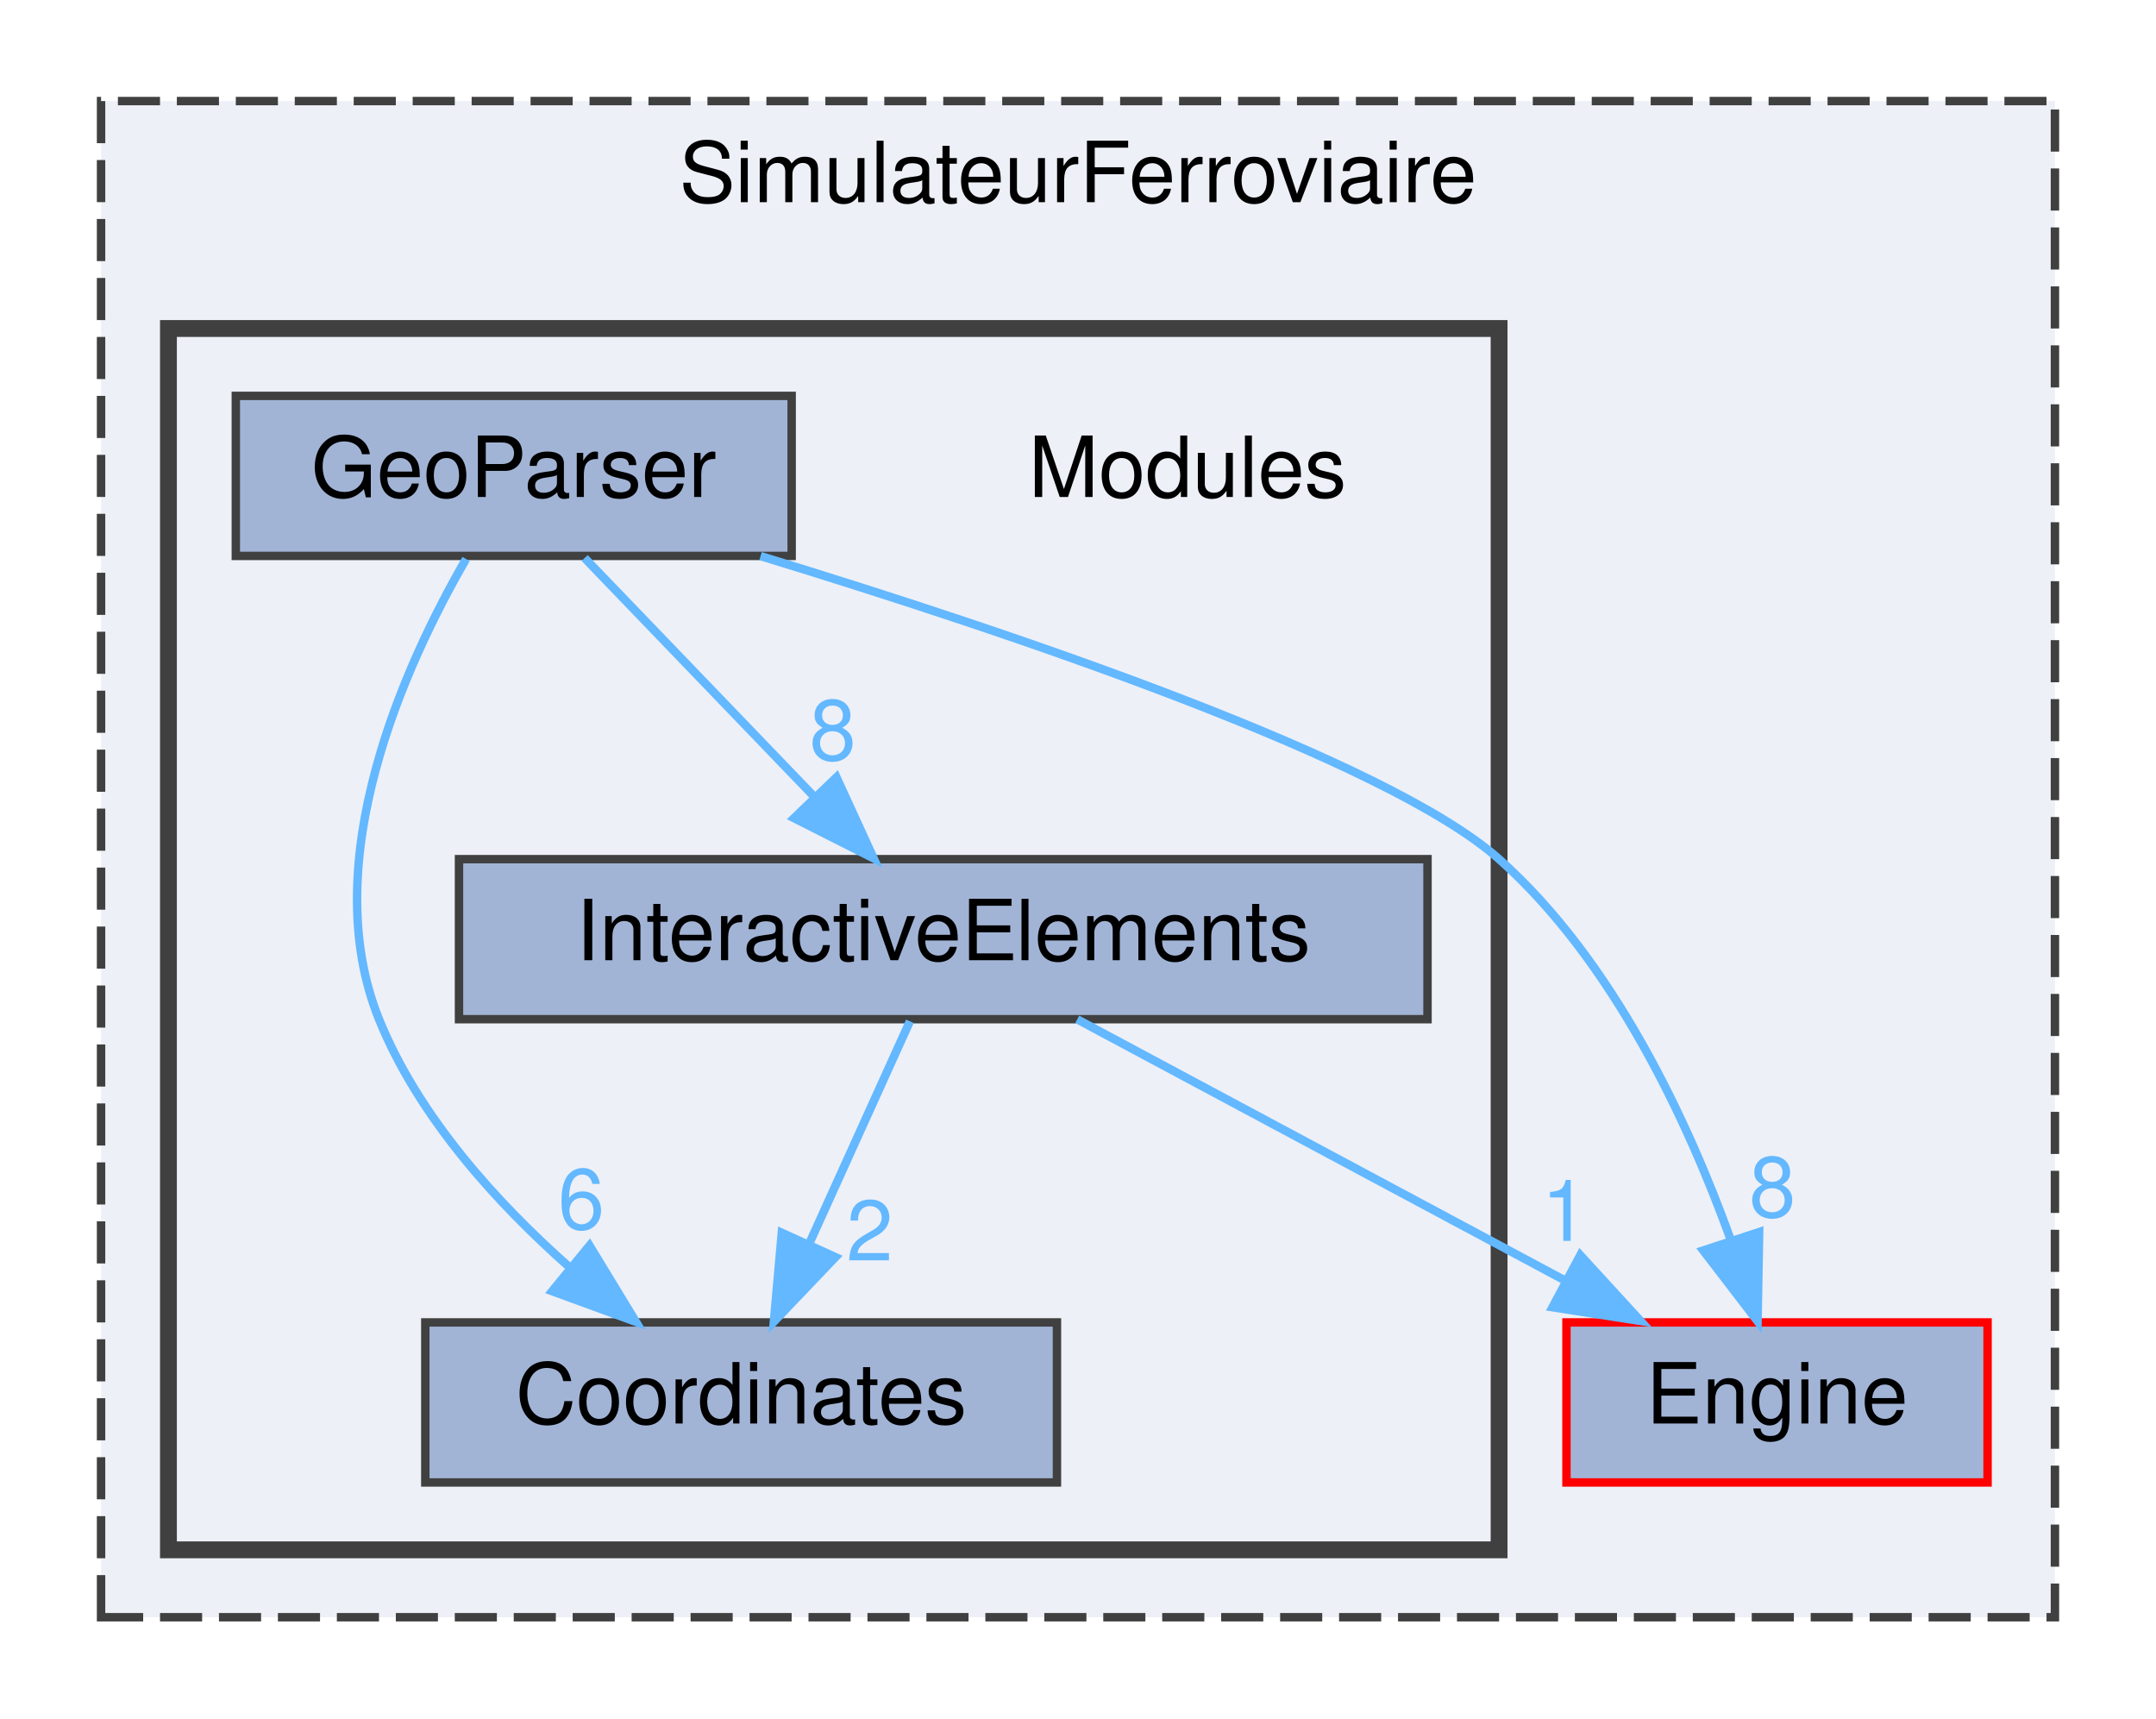
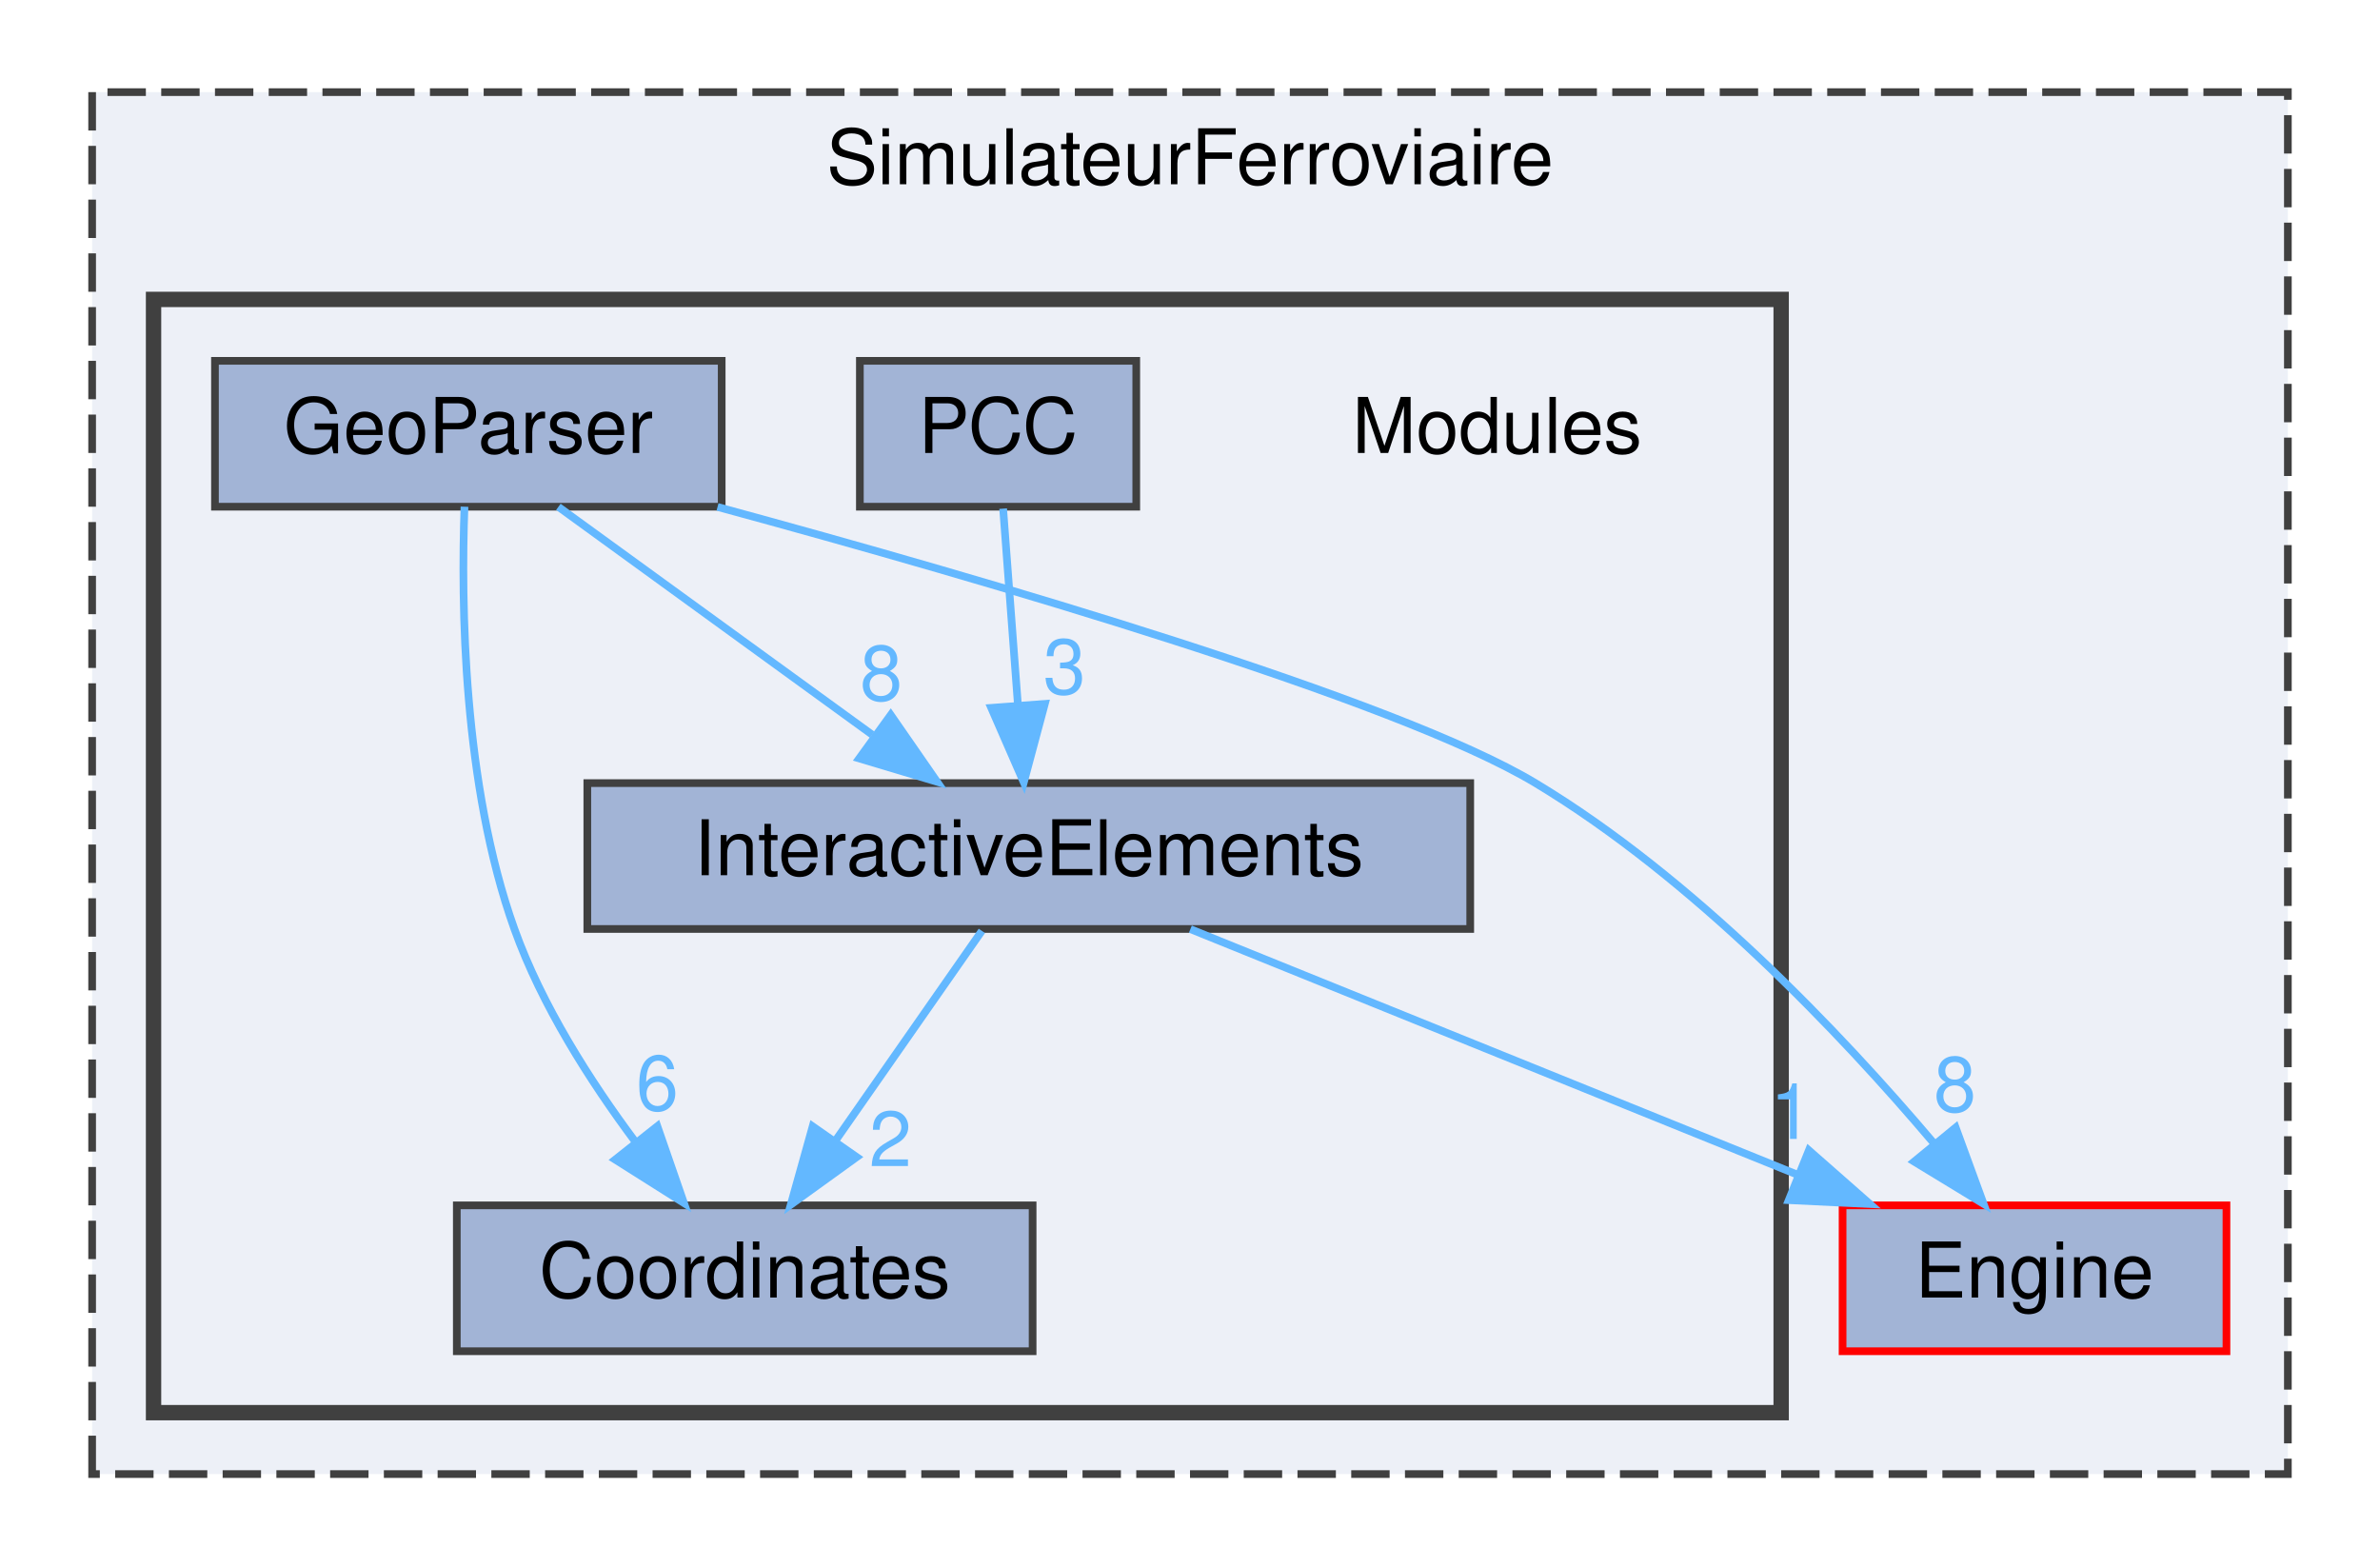
- <svg xmlns="http://www.w3.org/2000/svg" xmlns:xlink="http://www.w3.org/1999/xlink" width="256pt" height="204pt" viewBox="0.00 0.00 256.00 204.00">
+ <svg xmlns="http://www.w3.org/2000/svg" xmlns:xlink="http://www.w3.org/1999/xlink" width="310pt" height="204pt" viewBox="0.00 0.00 310.00 204.00">
  <g id="graph0" class="graph" transform="scale(1 1) rotate(0) translate(4 200)">
    <g id="clust1" class="cluster">
      <g id="a_clust1">
        <a xlink:href="dir_d428d88fda432bf3dacc8225448b283a.html" target="_top" xlink:title="SimulateurFerroviaire">
-           <polygon fill="#edf0f7" stroke="#404040" stroke-dasharray="5,2" points="8,-8 8,-188 240,-188 240,-8 8,-8" />
-           <text text-anchor="middle" x="124" y="-176" font-family="Helvetica,sans-Serif" font-size="10.00">SimulateurFerroviaire</text>
+           <polygon fill="#edf0f7" stroke="#404040" stroke-dasharray="5,2" points="8,-8 8,-188 294,-188 294,-8 8,-8" />
+           <text text-anchor="middle" x="151" y="-176" font-family="Helvetica,sans-Serif" font-size="10.00">SimulateurFerroviaire</text>
        </a>
      </g>
    </g>
    <g id="clust2" class="cluster">
      <g id="a_clust2">
        <a xlink:href="dir_387a2147fe1fbdf0efef36368214e4d3.html" target="_top">
-           <polygon fill="#edf0f7" stroke="#404040" stroke-width="2" points="16,-16 16,-161 174,-161 174,-16 16,-16" />
+           <polygon fill="#edf0f7" stroke="#404040" stroke-width="2" points="16,-16 16,-161 228,-161 228,-16 16,-16" />
        </a>
      </g>
    </g>
    <g id="node1" class="node">
      <g id="a_node1">
        <a xlink:href="dir_b70de4a9b2a9f967d011983a1fdf80d1.html" target="_top" xlink:title="Engine">
-           <polygon fill="#a2b4d6" stroke="red" points="232,-43 182,-43 182,-24 232,-24 232,-43" />
-           <text text-anchor="middle" x="207" y="-31" font-family="Helvetica,sans-Serif" font-size="10.00">Engine</text>
+           <polygon fill="#a2b4d6" stroke="red" points="286,-43 236,-43 236,-24 286,-24 286,-43" />
+           <text text-anchor="middle" x="261" y="-31" font-family="Helvetica,sans-Serif" font-size="10.00">Engine</text>
        </a>
      </g>
    </g>
    <g id="node2" class="node">
-       <text text-anchor="middle" x="137" y="-141" font-family="Helvetica,sans-Serif" font-size="10.00">Modules</text>
+       <text text-anchor="middle" x="191" y="-141" font-family="Helvetica,sans-Serif" font-size="10.00">Modules</text>
    </g>
    <g id="node3" class="node">
      <g id="a_node3">
        <a xlink:href="dir_a2c10e0245c4d6d6087b65c22d77e4da.html" target="_top" xlink:title="Coordinates">
-           <polygon fill="#a2b4d6" stroke="#404040" points="121.5,-43 46.5,-43 46.5,-24 121.5,-24 121.5,-43" />
-           <text text-anchor="middle" x="84" y="-31" font-family="Helvetica,sans-Serif" font-size="10.00">Coordinates</text>
+           <polygon fill="#a2b4d6" stroke="#404040" points="130.5,-43 55.5,-43 55.5,-24 130.5,-24 130.5,-43" />
+           <text text-anchor="middle" x="93" y="-31" font-family="Helvetica,sans-Serif" font-size="10.00">Coordinates</text>
        </a>
      </g>
    </g>
    <g id="node4" class="node">
      <g id="a_node4">
        <a xlink:href="dir_a02795b5ac40d9afe5fe94a3ec34902b.html" target="_top" xlink:title="GeoParser">
          <polygon fill="#a2b4d6" stroke="#404040" points="90,-153 24,-153 24,-134 90,-134 90,-153" />
          <text text-anchor="middle" x="57" y="-141" font-family="Helvetica,sans-Serif" font-size="10.00">GeoParser</text>
        </a>
      </g>
    </g>
    <g id="edge3" class="edge">
      <g id="a_edge3">
        <a xlink:href="dir_000008_000005.html" target="_top">
-           <path fill="none" stroke="#63b8ff" d="M86.31,-133.98C116.42,-124.78 160.69,-109.85 174,-98 187.61,-85.89 196.45,-66.82 201.53,-52.74" />
-           <polygon fill="#63b8ff" stroke="#63b8ff" points="204.88,-53.73 204.69,-43.14 198.24,-51.54 204.88,-53.73" />
+           <path fill="none" stroke="#63b8ff" d="M89.46,-133.97C124.56,-124.43 177.93,-108.88 196,-98 216.6,-85.6 235.7,-65.47 247.8,-51.2" />
+           <polygon fill="#63b8ff" stroke="#63b8ff" points="250.73,-53.14 254.37,-43.19 245.32,-48.7 250.73,-53.14" />
        </a>
      </g>
      <g id="a_edge3-headlabel">
        <a xlink:href="dir_000008_000005.html" target="_top" xlink:title="8">
-           <text text-anchor="middle" x="206.46" y="-55.53" font-family="Helvetica,sans-Serif" font-size="10.00" fill="#63b8ff">8</text>
+           <text text-anchor="middle" x="250.64" y="-55.22" font-family="Helvetica,sans-Serif" font-size="10.00" fill="#63b8ff">8</text>
        </a>
      </g>
    </g>
    <g id="edge2" class="edge">
      <g id="a_edge2">
        <a xlink:href="dir_000008_000000.html" target="_top">
-           <path fill="none" stroke="#63b8ff" d="M51.34,-133.63C44.11,-121.13 33.42,-97.76 41,-79 45.69,-67.41 55,-57.16 63.76,-49.43" />
-           <polygon fill="#63b8ff" stroke="#63b8ff" points="66,-52.12 71.51,-43.07 61.56,-46.71 66,-52.12" />
+           <path fill="none" stroke="#63b8ff" d="M56.5,-134C56.05,-121.54 56.28,-97.77 63,-79 66.56,-69.06 72.85,-59.2 78.75,-51.29" />
+           <polygon fill="#63b8ff" stroke="#63b8ff" points="81.62,-53.31 85.09,-43.3 76.13,-48.96 81.62,-53.31" />
        </a>
      </g>
      <g id="a_edge2-headlabel">
        <a xlink:href="dir_000008_000000.html" target="_top" xlink:title="6">
-           <text text-anchor="middle" x="65.02" y="-54.1" font-family="Helvetica,sans-Serif" font-size="10.00" fill="#63b8ff">6</text>
+           <text text-anchor="middle" x="81.61" y="-55.39" font-family="Helvetica,sans-Serif" font-size="10.00" fill="#63b8ff">6</text>
        </a>
      </g>
    </g>
    <g id="node5" class="node">
      <g id="a_node5">
        <a xlink:href="dir_713206489b3f2e638ce64611b3101c39.html" target="_top" xlink:title="InteractiveElements">
-           <polygon fill="#a2b4d6" stroke="#404040" points="165.5,-98 50.5,-98 50.5,-79 165.5,-79 165.5,-98" />
-           <text text-anchor="middle" x="108" y="-86" font-family="Helvetica,sans-Serif" font-size="10.00">InteractiveElements</text>
+           <polygon fill="#a2b4d6" stroke="#404040" points="187.5,-98 72.5,-98 72.5,-79 187.5,-79 187.5,-98" />
+           <text text-anchor="middle" x="130" y="-86" font-family="Helvetica,sans-Serif" font-size="10.00">InteractiveElements</text>
        </a>
      </g>
    </g>
    <g id="edge1" class="edge">
      <g id="a_edge1">
        <a xlink:href="dir_000008_000012.html" target="_top">
-           <path fill="none" stroke="#63b8ff" d="M65.42,-133.75C72.77,-126.11 83.63,-114.82 92.54,-105.56" />
-           <polygon fill="#63b8ff" stroke="#63b8ff" points="95.32,-107.72 99.74,-98.09 90.28,-102.87 95.32,-107.72" />
+           <path fill="none" stroke="#63b8ff" d="M68.73,-133.98C79.73,-126 96.42,-113.88 109.6,-104.31" />
+           <polygon fill="#63b8ff" stroke="#63b8ff" points="112.02,-106.88 118.06,-98.17 107.91,-101.21 112.02,-106.88" />
        </a>
      </g>
      <g id="a_edge1-headlabel">
        <a xlink:href="dir_000008_000012.html" target="_top" xlink:title="8">
-           <text text-anchor="middle" x="94.88" y="-109.78" font-family="Helvetica,sans-Serif" font-size="10.00" fill="#63b8ff">8</text>
+           <text text-anchor="middle" x="110.78" y="-108.79" font-family="Helvetica,sans-Serif" font-size="10.00" fill="#63b8ff">8</text>
        </a>
      </g>
    </g>
    <g id="edge4" class="edge">
      <g id="a_edge4">
        <a xlink:href="dir_000012_000005.html" target="_top">
-           <path fill="none" stroke="#63b8ff" d="M123.91,-78.98C139.55,-70.61 163.66,-57.7 181.88,-47.95" />
-           <polygon fill="#63b8ff" stroke="#63b8ff" points="183.64,-50.98 190.8,-43.17 180.34,-44.8 183.64,-50.98" />
+           <path fill="none" stroke="#63b8ff" d="M151.05,-78.98C172.41,-70.34 205.7,-56.87 230.06,-47.02" />
+           <polygon fill="#63b8ff" stroke="#63b8ff" points="231.61,-50.17 239.57,-43.17 228.99,-43.68 231.61,-50.17" />
        </a>
      </g>
      <g id="a_edge4-headlabel">
        <a xlink:href="dir_000012_000005.html" target="_top" xlink:title="1">
-           <text text-anchor="middle" x="181.81" y="-52.68" font-family="Helvetica,sans-Serif" font-size="10.00" fill="#63b8ff">1</text>
+           <text text-anchor="middle" x="229.34" y="-51.65" font-family="Helvetica,sans-Serif" font-size="10.00" fill="#63b8ff">1</text>
        </a>
      </g>
    </g>
    <g id="edge5" class="edge">
      <g id="a_edge5">
        <a xlink:href="dir_000012_000000.html" target="_top">
-           <path fill="none" stroke="#63b8ff" d="M104.04,-78.75C100.79,-71.57 96.08,-61.18 92.05,-52.27" />
-           <polygon fill="#63b8ff" stroke="#63b8ff" points="95.2,-50.75 87.89,-43.09 88.83,-53.64 95.2,-50.75" />
+           <path fill="none" stroke="#63b8ff" d="M123.89,-78.75C118.72,-71.34 111.15,-60.5 104.81,-51.41" />
+           <polygon fill="#63b8ff" stroke="#63b8ff" points="107.59,-49.29 99,-43.09 101.85,-53.29 107.59,-49.29" />
        </a>
      </g>
      <g id="a_edge5-headlabel">
        <a xlink:href="dir_000012_000000.html" target="_top" xlink:title="2">
-           <text text-anchor="middle" x="99.27" y="-50.36" font-family="Helvetica,sans-Serif" font-size="10.00" fill="#63b8ff">2</text>
+           <text text-anchor="middle" x="111.98" y="-48.11" font-family="Helvetica,sans-Serif" font-size="10.00" fill="#63b8ff">2</text>
+         </a>
+       </g>
+     </g>
+     <g id="node6" class="node">
+       <g id="a_node6">
+         <a xlink:href="dir_7c738cac3c5b225040bd3ab526c6dac3.html" target="_top" xlink:title="PCC">
+           <polygon fill="#a2b4d6" stroke="#404040" points="144,-153 108,-153 108,-134 144,-134 144,-153" />
+           <text text-anchor="middle" x="126" y="-141" font-family="Helvetica,sans-Serif" font-size="10.00">PCC</text>
+         </a>
+       </g>
+     </g>
+     <g id="edge6" class="edge">
+       <g id="a_edge6">
+         <a xlink:href="dir_000016_000012.html" target="_top">
+           <path fill="none" stroke="#63b8ff" d="M126.66,-133.75C127.18,-126.8 127.94,-116.85 128.59,-108.13" />
+           <polygon fill="#63b8ff" stroke="#63b8ff" points="132.09,-108.32 129.35,-98.09 125.11,-107.8 132.09,-108.32" />
+         </a>
+       </g>
+       <g id="a_edge6-headlabel">
+         <a xlink:href="dir_000016_000012.html" target="_top" xlink:title="3">
+           <text text-anchor="middle" x="134.65" y="-109.62" font-family="Helvetica,sans-Serif" font-size="10.00" fill="#63b8ff">3</text>
        </a>
      </g>
    </g>
  </g>
</svg>
